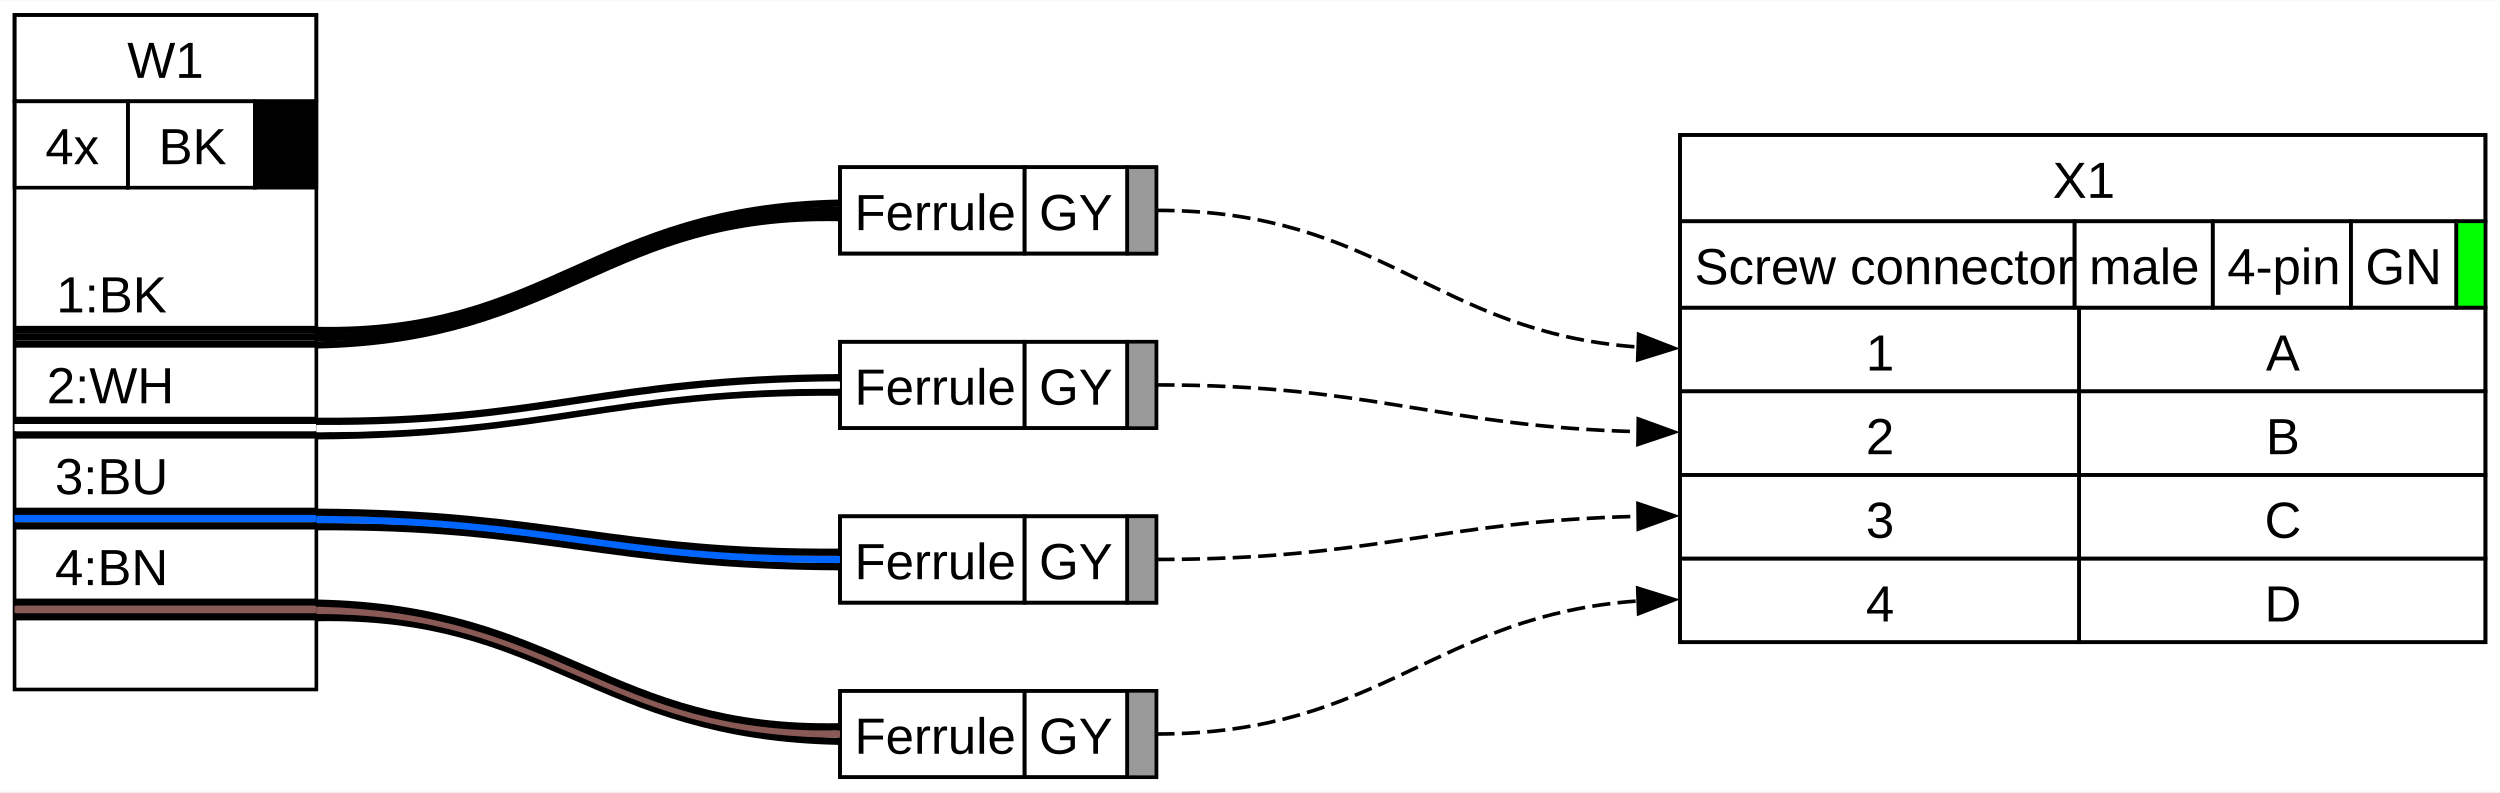
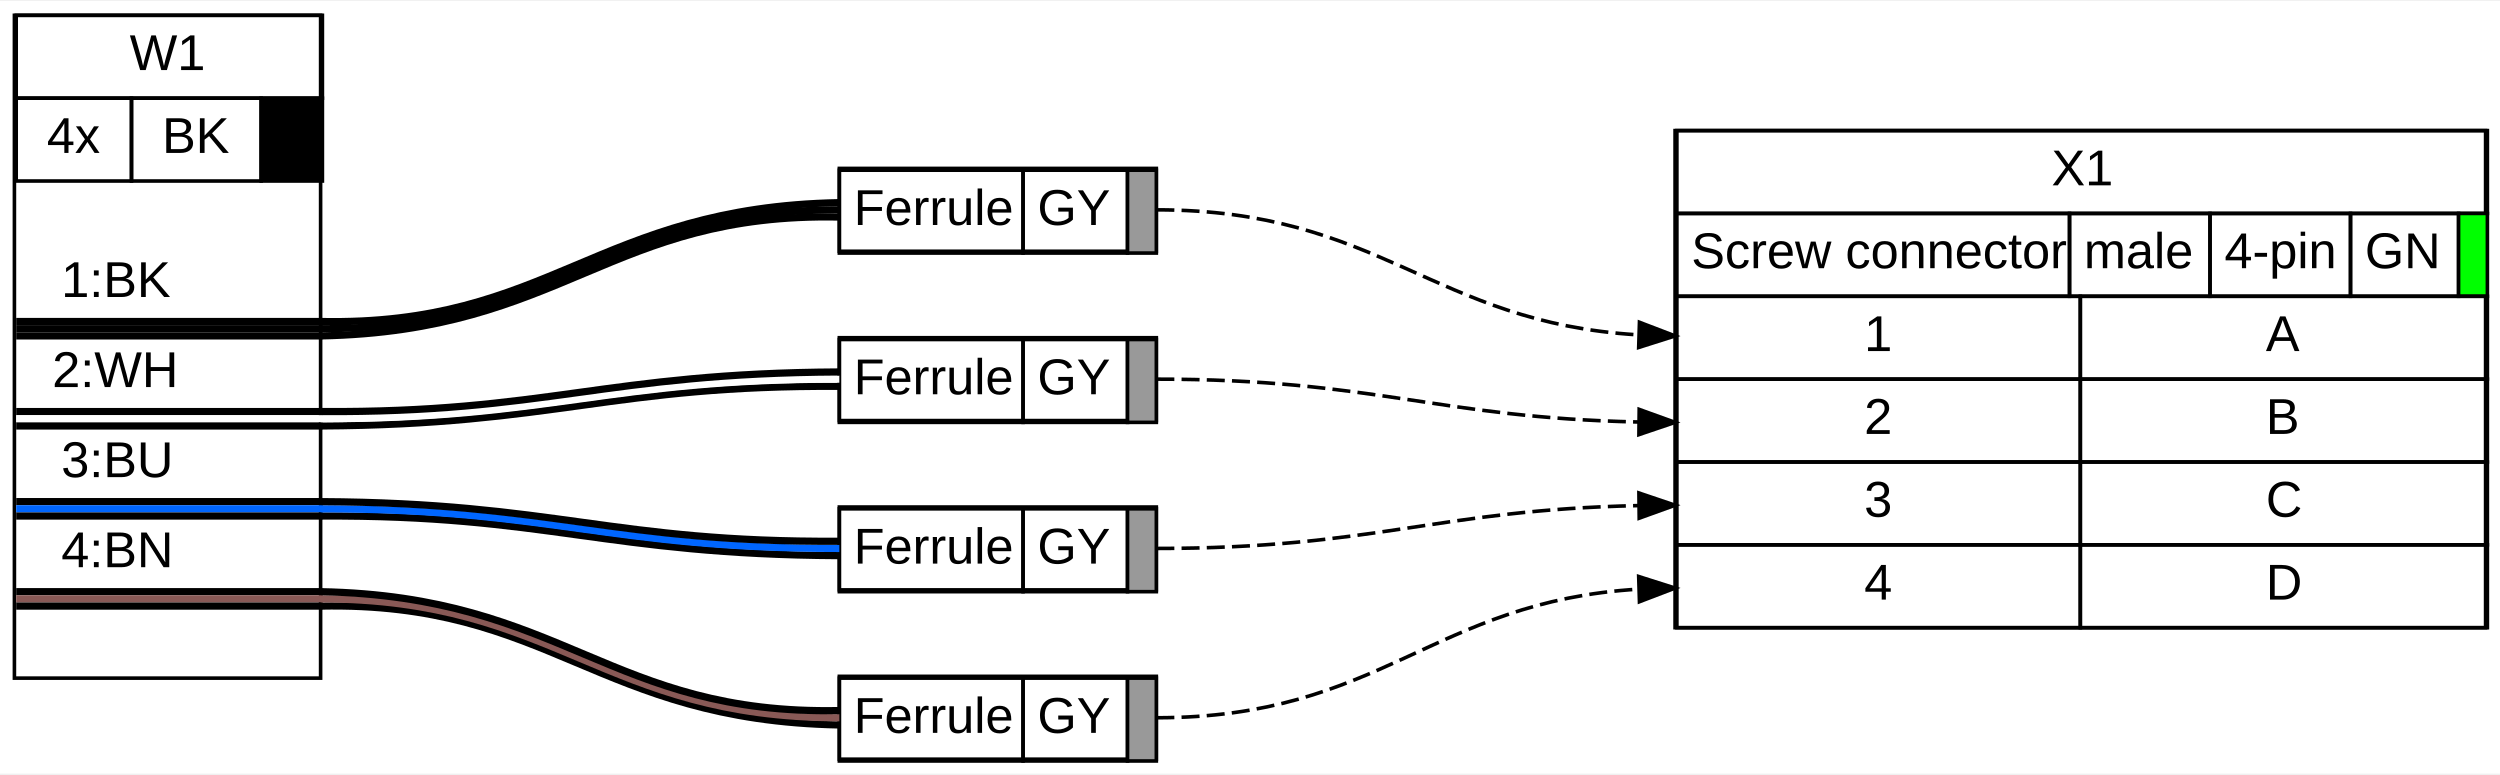
- <svg xmlns="http://www.w3.org/2000/svg" width="688pt" height="218pt" viewBox="0.00 0.00 687.50 217.62">
-   <g id="graph0" class="graph" transform="scale(1 1) rotate(0) translate(4 213.62)">
-     <polygon fill="#ffffff" stroke="none" points="-4,4 -4,-213.62 683.5,-213.62 683.5,4 -4,4" />
+ <svg xmlns="http://www.w3.org/2000/svg" width="694pt" height="215pt" viewBox="0.00 0.00 694.00 214.50">
+   <g id="graph0" class="graph" transform="scale(1 1) rotate(0) translate(4 210.5)">
+     <polygon fill="#ffffff" stroke="transparent" points="-4,4 -4,-210.5 690,-210.5 690,4 -4,4" />
    <g id="node1" class="node">
-       <polygon fill="#ffffff" stroke="black" points="314,-167.75 227,-167.75 227,-144 314,-144 314,-167.75" />
-       <polygon fill="none" stroke="black" points="227,-144 227,-167.75 277.75,-167.75 277.75,-144 227,-144" />
-       <text text-anchor="start" x="231" y="-150.45" font-family="arial" font-size="14.00">Ferrule</text>
-       <polygon fill="none" stroke="black" points="277.75,-144 277.75,-167.75 306,-167.75 306,-144 277.75,-144" />
-       <text text-anchor="start" x="281.75" y="-150.45" font-family="arial" font-size="14.00">GY</text>
-       <polygon fill="#999999" stroke="none" points="306,-144 306,-167.75 314,-167.75 314,-144 306,-144" />
-       <polygon fill="none" stroke="black" points="306,-144 306,-167.75 314,-167.75 314,-144 306,-144" />
+       <polygon fill="#ffffff" stroke="black" points="317,-164 229,-164 229,-141 317,-141 317,-164" />
+       <polygon fill="none" stroke="black" points="229,-140.5 229,-163.5 280,-163.5 280,-140.5 229,-140.5" />
+       <text text-anchor="start" x="233" y="-148.3" font-family="arial" font-size="14.00">Ferrule</text>
+       <polygon fill="none" stroke="black" points="280,-140.5 280,-163.5 309,-163.5 309,-140.5 280,-140.5" />
+       <text text-anchor="start" x="284" y="-148.3" font-family="arial" font-size="14.00">GY</text>
+       <polygon fill="#999999" stroke="transparent" points="309,-140.5 309,-163.5 317,-163.5 317,-140.5 309,-140.5" />
+       <polygon fill="none" stroke="black" points="309,-140.5 309,-163.5 317,-163.5 317,-140.5 309,-140.5" />
    </g>
    <g id="node5" class="node">
-       <polygon fill="#ffffff" stroke="black" points="679.5,-176.62 458,-176.62 458,-37.12 679.5,-37.12 679.5,-176.62" />
-       <polygon fill="none" stroke="black" points="458,-152.88 458,-176.62 679.5,-176.62 679.5,-152.88 458,-152.88" />
-       <text text-anchor="start" x="560.5" y="-159.32" font-family="arial" font-size="14.00">X1</text>
-       <polygon fill="none" stroke="black" points="458,-129.12 458,-152.88 566.5,-152.88 566.5,-129.12 458,-129.12" />
-       <text text-anchor="start" x="462" y="-135.57" font-family="arial" font-size="14.00">Screw connector</text>
-       <polygon fill="none" stroke="black" points="566.5,-129.12 566.5,-152.88 604.5,-152.88 604.5,-129.12 566.5,-129.12" />
-       <text text-anchor="start" x="570.5" y="-135.57" font-family="arial" font-size="14.00">male</text>
-       <polygon fill="none" stroke="black" points="604.5,-129.12 604.5,-152.88 642.5,-152.88 642.5,-129.12 604.5,-129.12" />
-       <text text-anchor="start" x="608.5" y="-135.57" font-family="arial" font-size="14.00">4-pin</text>
-       <polygon fill="none" stroke="black" points="642.5,-129.12 642.5,-152.88 671.5,-152.88 671.5,-129.12 642.5,-129.12" />
-       <text text-anchor="start" x="646.5" y="-135.57" font-family="arial" font-size="14.00">GN</text>
-       <polygon fill="#00ff00" stroke="none" points="671.5,-129.12 671.5,-152.88 679.5,-152.88 679.5,-129.12 671.5,-129.12" />
-       <polygon fill="none" stroke="black" points="671.5,-129.12 671.5,-152.88 679.5,-152.88 679.5,-129.12 671.5,-129.12" />
-       <polygon fill="none" stroke="black" points="458,-106.12 458,-129.12 567.75,-129.12 567.75,-106.12 458,-106.12" />
-       <text text-anchor="start" x="509.12" y="-111.83" font-family="arial" font-size="14.00">1</text>
-       <polygon fill="none" stroke="black" points="567.75,-106.12 567.75,-129.12 679.5,-129.12 679.5,-106.12 567.75,-106.12" />
-       <text text-anchor="start" x="619.12" y="-111.83" font-family="arial" font-size="14.00">A</text>
-       <polygon fill="none" stroke="black" points="458,-83.12 458,-106.12 567.75,-106.12 567.75,-83.12 458,-83.12" />
-       <text text-anchor="start" x="509.12" y="-88.83" font-family="arial" font-size="14.00">2</text>
-       <polygon fill="none" stroke="black" points="567.75,-83.12 567.75,-106.12 679.5,-106.12 679.5,-83.12 567.75,-83.12" />
-       <text text-anchor="start" x="619.12" y="-88.83" font-family="arial" font-size="14.00">B</text>
-       <polygon fill="none" stroke="black" points="458,-60.12 458,-83.12 567.75,-83.12 567.75,-60.12 458,-60.12" />
-       <text text-anchor="start" x="509.12" y="-65.83" font-family="arial" font-size="14.00">3</text>
-       <polygon fill="none" stroke="black" points="567.75,-60.12 567.75,-83.12 679.5,-83.12 679.5,-60.12 567.75,-60.12" />
-       <text text-anchor="start" x="618.75" y="-65.83" font-family="arial" font-size="14.00">C</text>
-       <polygon fill="none" stroke="black" points="458,-37.12 458,-60.12 567.75,-60.12 567.75,-37.12 458,-37.12" />
-       <text text-anchor="start" x="509.12" y="-42.83" font-family="arial" font-size="14.00">4</text>
-       <polygon fill="none" stroke="black" points="567.75,-37.12 567.75,-60.12 679.5,-60.12 679.5,-37.12 567.75,-37.12" />
-       <text text-anchor="start" x="618.75" y="-42.83" font-family="arial" font-size="14.00">D</text>
+       <polygon fill="#ffffff" stroke="black" points="686,-174.5 461,-174.5 461,-36.5 686,-36.5 686,-174.5" />
+       <polygon fill="none" stroke="black" points="461.5,-151.5 461.5,-174.5 686.5,-174.5 686.5,-151.5 461.5,-151.5" />
+       <text text-anchor="start" x="565.5" y="-159.3" font-family="arial" font-size="14.00">X1</text>
+       <polygon fill="none" stroke="black" points="461.5,-128.5 461.5,-151.5 570.5,-151.5 570.5,-128.5 461.5,-128.5" />
+       <text text-anchor="start" x="465.5" y="-136.3" font-family="arial" font-size="14.00">Screw connector</text>
+       <polygon fill="none" stroke="black" points="570.5,-128.5 570.5,-151.5 609.5,-151.5 609.5,-128.5 570.5,-128.5" />
+       <text text-anchor="start" x="574.5" y="-136.3" font-family="arial" font-size="14.00">male</text>
+       <polygon fill="none" stroke="black" points="609.5,-128.5 609.5,-151.5 648.5,-151.5 648.5,-128.5 609.5,-128.5" />
+       <text text-anchor="start" x="613.5" y="-136.3" font-family="arial" font-size="14.00">4-pin</text>
+       <polygon fill="none" stroke="black" points="648.5,-128.5 648.5,-151.5 678.5,-151.5 678.5,-128.5 648.5,-128.5" />
+       <text text-anchor="start" x="652.5" y="-136.3" font-family="arial" font-size="14.00">GN</text>
+       <polygon fill="#00ff00" stroke="transparent" points="678.5,-128.5 678.5,-151.5 686.5,-151.5 686.5,-128.5 678.5,-128.5" />
+       <polygon fill="none" stroke="black" points="678.5,-128.5 678.5,-151.5 686.5,-151.5 686.5,-128.5 678.5,-128.5" />
+       <polygon fill="none" stroke="black" points="461.5,-105.5 461.5,-128.5 573.5,-128.5 573.5,-105.5 461.5,-105.5" />
+       <text text-anchor="start" x="513.5" y="-113.3" font-family="arial" font-size="14.00">1</text>
+       <polygon fill="none" stroke="black" points="573.5,-105.5 573.5,-128.5 686.5,-128.5 686.5,-105.5 573.5,-105.5" />
+       <text text-anchor="start" x="625" y="-113.3" font-family="arial" font-size="14.00">A</text>
+       <polygon fill="none" stroke="black" points="461.5,-82.5 461.5,-105.5 573.5,-105.5 573.5,-82.5 461.5,-82.5" />
+       <text text-anchor="start" x="513.5" y="-90.3" font-family="arial" font-size="14.00">2</text>
+       <polygon fill="none" stroke="black" points="573.5,-82.5 573.5,-105.5 686.5,-105.5 686.5,-82.5 573.5,-82.5" />
+       <text text-anchor="start" x="625" y="-90.3" font-family="arial" font-size="14.00">B</text>
+       <polygon fill="none" stroke="black" points="461.5,-59.5 461.5,-82.5 573.5,-82.5 573.5,-59.5 461.5,-59.5" />
+       <text text-anchor="start" x="513.5" y="-67.3" font-family="arial" font-size="14.00">3</text>
+       <polygon fill="none" stroke="black" points="573.5,-59.5 573.5,-82.5 686.5,-82.5 686.5,-59.5 573.5,-59.5" />
+       <text text-anchor="start" x="625" y="-67.3" font-family="arial" font-size="14.00">C</text>
+       <polygon fill="none" stroke="black" points="461.5,-36.5 461.5,-59.5 573.5,-59.5 573.5,-36.5 461.5,-36.5" />
+       <text text-anchor="start" x="513.5" y="-44.3" font-family="arial" font-size="14.00">4</text>
+       <polygon fill="none" stroke="black" points="573.5,-36.5 573.5,-59.5 686.5,-59.5 686.5,-36.5 573.5,-36.5" />
+       <text text-anchor="start" x="625" y="-44.3" font-family="arial" font-size="14.00">D</text>
    </g>
    <g id="edge5" class="edge">
-       <path fill="none" stroke="#000000" stroke-dasharray="5,2" d="M314,-155.88C376.18,-155.88 390.2,-122.34 446.55,-118.28" />
-       <polygon fill="#000000" stroke="#000000" points="446.62,-121.78 456.49,-117.93 446.37,-114.78 446.62,-121.78" />
+       <path fill="none" stroke="#000000" stroke-dasharray="5,2" d="M317,-152.5C379.26,-152.5 393.63,-121.22 450.66,-117.8" />
+       <polygon fill="#000000" stroke="#000000" points="451.11,-121.29 461,-117.5 450.9,-114.29 451.11,-121.29" />
    </g>
    <g id="node2" class="node">
-       <polygon fill="#ffffff" stroke="black" points="314,-119.75 227,-119.75 227,-96 314,-96 314,-119.75" />
-       <polygon fill="none" stroke="black" points="227,-96 227,-119.75 277.75,-119.75 277.75,-96 227,-96" />
-       <text text-anchor="start" x="231" y="-102.45" font-family="arial" font-size="14.00">Ferrule</text>
-       <polygon fill="none" stroke="black" points="277.75,-96 277.75,-119.75 306,-119.75 306,-96 277.75,-96" />
-       <text text-anchor="start" x="281.75" y="-102.45" font-family="arial" font-size="14.00">GY</text>
-       <polygon fill="#999999" stroke="none" points="306,-96 306,-119.75 314,-119.75 314,-96 306,-96" />
-       <polygon fill="none" stroke="black" points="306,-96 306,-119.75 314,-119.75 314,-96 306,-96" />
+       <polygon fill="#ffffff" stroke="black" points="317,-117 229,-117 229,-94 317,-94 317,-117" />
+       <polygon fill="none" stroke="black" points="229,-93.5 229,-116.5 280,-116.5 280,-93.5 229,-93.5" />
+       <text text-anchor="start" x="233" y="-101.3" font-family="arial" font-size="14.00">Ferrule</text>
+       <polygon fill="none" stroke="black" points="280,-93.5 280,-116.5 309,-116.5 309,-93.5 280,-93.5" />
+       <text text-anchor="start" x="284" y="-101.3" font-family="arial" font-size="14.00">GY</text>
+       <polygon fill="#999999" stroke="transparent" points="309,-93.5 309,-116.5 317,-116.5 317,-93.5 309,-93.5" />
+       <polygon fill="none" stroke="black" points="309,-93.5 309,-116.5 317,-116.5 317,-93.5 309,-93.5" />
    </g>
    <g id="edge6" class="edge">
-       <path fill="none" stroke="#000000" stroke-dasharray="5,2" d="M314,-107.88C374.24,-107.88 391.61,-96.45 446.5,-95.02" />
-       <polygon fill="#000000" stroke="#000000" points="446.53,-98.52 456.49,-94.89 446.44,-91.52 446.53,-98.52" />
+       <path fill="none" stroke="#000000" stroke-dasharray="5,2" d="M317,-105.5C377.71,-105.5 394.93,-94.78 450.88,-93.6" />
+       <polygon fill="#000000" stroke="#000000" points="451.04,-97.1 461,-93.5 450.96,-90.1 451.04,-97.1" />
    </g>
    <g id="node3" class="node">
-       <polygon fill="#ffffff" stroke="black" points="314,-71.75 227,-71.75 227,-48 314,-48 314,-71.75" />
-       <polygon fill="none" stroke="black" points="227,-48 227,-71.75 277.75,-71.75 277.75,-48 227,-48" />
-       <text text-anchor="start" x="231" y="-54.45" font-family="arial" font-size="14.00">Ferrule</text>
-       <polygon fill="none" stroke="black" points="277.75,-48 277.75,-71.75 306,-71.75 306,-48 277.75,-48" />
-       <text text-anchor="start" x="281.75" y="-54.45" font-family="arial" font-size="14.00">GY</text>
-       <polygon fill="#999999" stroke="none" points="306,-48 306,-71.75 314,-71.75 314,-48 306,-48" />
-       <polygon fill="none" stroke="black" points="306,-48 306,-71.75 314,-71.75 314,-48 306,-48" />
+       <polygon fill="#ffffff" stroke="black" points="317,-70 229,-70 229,-47 317,-47 317,-70" />
+       <polygon fill="none" stroke="black" points="229,-46.5 229,-69.5 280,-69.5 280,-46.5 229,-46.5" />
+       <text text-anchor="start" x="233" y="-54.3" font-family="arial" font-size="14.00">Ferrule</text>
+       <polygon fill="none" stroke="black" points="280,-46.5 280,-69.5 309,-69.5 309,-46.5 280,-46.5" />
+       <text text-anchor="start" x="284" y="-54.3" font-family="arial" font-size="14.00">GY</text>
+       <polygon fill="#999999" stroke="transparent" points="309,-46.5 309,-69.5 317,-69.5 317,-46.5 309,-46.5" />
+       <polygon fill="none" stroke="black" points="309,-46.5 309,-69.5 317,-69.5 317,-46.5 309,-46.5" />
    </g>
    <g id="edge7" class="edge">
-       <path fill="none" stroke="#000000" stroke-dasharray="5,2" d="M314,-59.88C374.21,-59.88 391.64,-70.42 446.5,-71.74" />
-       <polygon fill="#000000" stroke="#000000" points="446.45,-75.24 456.49,-71.86 446.53,-68.24 446.45,-75.24" />
+       <path fill="none" stroke="#000000" stroke-dasharray="5,2" d="M317,-58.5C377.71,-58.5 394.93,-69.22 450.88,-70.4" />
+       <polygon fill="#000000" stroke="#000000" points="450.96,-73.9 461,-70.5 451.04,-66.9 450.96,-73.9" />
    </g>
    <g id="node4" class="node">
-       <polygon fill="#ffffff" stroke="black" points="314,-23.75 227,-23.75 227,0 314,0 314,-23.75" />
-       <polygon fill="none" stroke="black" points="227,0 227,-23.75 277.75,-23.75 277.75,0 227,0" />
-       <text text-anchor="start" x="231" y="-6.45" font-family="arial" font-size="14.00">Ferrule</text>
-       <polygon fill="none" stroke="black" points="277.75,0 277.75,-23.75 306,-23.75 306,0 277.75,0" />
-       <text text-anchor="start" x="281.75" y="-6.45" font-family="arial" font-size="14.00">GY</text>
-       <polygon fill="#999999" stroke="none" points="306,0 306,-23.75 314,-23.75 314,0 306,0" />
-       <polygon fill="none" stroke="black" points="306,0 306,-23.75 314,-23.75 314,0 306,0" />
+       <polygon fill="#ffffff" stroke="black" points="317,-23 229,-23 229,0 317,0 317,-23" />
+       <polygon fill="none" stroke="black" points="229,0.5 229,-22.5 280,-22.5 280,0.5 229,0.5" />
+       <text text-anchor="start" x="233" y="-7.3" font-family="arial" font-size="14.00">Ferrule</text>
+       <polygon fill="none" stroke="black" points="280,0.5 280,-22.5 309,-22.5 309,0.5 280,0.5" />
+       <text text-anchor="start" x="284" y="-7.3" font-family="arial" font-size="14.00">GY</text>
+       <polygon fill="#999999" stroke="transparent" points="309,0.5 309,-22.5 317,-22.5 317,0.5 309,0.5" />
+       <polygon fill="none" stroke="black" points="309,0.5 309,-22.5 317,-22.5 317,0.5 309,0.5" />
    </g>
    <g id="edge8" class="edge">
-       <path fill="none" stroke="#000000" stroke-dasharray="5,2" d="M314,-11.88C376.08,-11.88 390.29,-44.53 446.57,-48.48" />
-       <polygon fill="#000000" stroke="#000000" points="446.37,-51.98 456.49,-48.82 446.61,-44.98 446.37,-51.98" />
+       <path fill="none" stroke="#000000" stroke-dasharray="5,2" d="M317,-11.5C379.49,-11.5 393.61,-43.8 451,-47.21" />
+       <polygon fill="#000000" stroke="#000000" points="450.9,-50.71 461,-47.5 451.11,-43.71 450.9,-50.71" />
    </g>
    <g id="node6" class="node">
-       <polygon fill="#ffffff" stroke="black" points="83,-209.62 0,-209.62 0,-24.12 83,-24.12 83,-209.62" />
-       <polygon fill="none" stroke="black" points="0,-185.88 0,-209.62 83,-209.62 83,-185.88 0,-185.88" />
-       <text text-anchor="start" x="31" y="-192.32" font-family="arial" font-size="14.00">W1</text>
-       <polygon fill="none" stroke="black" points="0,-162.12 0,-185.88 31.17,-185.88 31.17,-162.12 0,-162.12" />
-       <text text-anchor="start" x="8.46" y="-168.57" font-family="arial" font-size="14.00">4x</text>
-       <polygon fill="none" stroke="black" points="31.17,-162.12 31.17,-185.88 66.08,-185.88 66.08,-162.12 31.17,-162.12" />
-       <text text-anchor="start" x="39.62" y="-168.57" font-family="arial" font-size="14.00">BK</text>
-       <polygon fill="#000000" stroke="none" points="66.08,-162.12 66.08,-185.88 83,-185.88 83,-162.12 66.08,-162.12" />
-       <polygon fill="none" stroke="black" points="66.08,-162.12 66.08,-185.88 83,-185.88 83,-162.12 66.08,-162.12" />
-       <text text-anchor="start" x="1.62" y="-146.82" font-family="arial" font-size="14.00"> </text>
-       <text text-anchor="start" x="11.5" y="-127.83" font-family="arial" font-size="14.00">     1:BK    </text>
-       <polygon fill="#000000" stroke="none" points="0,-122.12 0,-124.12 83,-124.12 83,-122.12 0,-122.12" />
-       <polygon fill="#000000" stroke="none" points="0,-120.12 0,-122.12 83,-122.12 83,-120.12 0,-120.12" />
-       <polygon fill="#000000" stroke="none" points="0,-118.12 0,-120.12 83,-120.12 83,-118.12 0,-118.12" />
-       <text text-anchor="start" x="8.88" y="-102.83" font-family="arial" font-size="14.00">     2:WH    </text>
-       <polygon fill="#000000" stroke="none" points="0,-97.12 0,-99.12 83,-99.12 83,-97.12 0,-97.12" />
-       <polygon fill="#ffffff" stroke="none" points="0,-95.12 0,-97.12 83,-97.12 83,-95.12 0,-95.12" />
-       <polygon fill="#000000" stroke="none" points="0,-93.12 0,-95.12 83,-95.12 83,-93.12 0,-93.12" />
-       <text text-anchor="start" x="11.12" y="-77.83" font-family="arial" font-size="14.00">     3:BU    </text>
-       <polygon fill="#000000" stroke="none" points="0,-72.12 0,-74.12 83,-74.12 83,-72.12 0,-72.12" />
-       <polygon fill="#0066ff" stroke="none" points="0,-70.12 0,-72.12 83,-72.12 83,-70.12 0,-70.12" />
-       <polygon fill="#000000" stroke="none" points="0,-68.12 0,-70.12 83,-70.12 83,-68.12 0,-68.12" />
-       <text text-anchor="start" x="11.12" y="-52.83" font-family="arial" font-size="14.00">     4:BN    </text>
-       <polygon fill="#000000" stroke="none" points="0,-47.12 0,-49.12 83,-49.12 83,-47.12 0,-47.12" />
-       <polygon fill="#895956" stroke="none" points="0,-45.12 0,-47.12 83,-47.12 83,-45.12 0,-45.12" />
-       <polygon fill="#000000" stroke="none" points="0,-43.12 0,-45.12 83,-45.12 83,-43.12 0,-43.12" />
-       <text text-anchor="start" x="1.62" y="-27.82" font-family="arial" font-size="14.00"> </text>
+       <polygon fill="#ffffff" stroke="black" points="85,-206.5 0,-206.5 0,-22.5 85,-22.5 85,-206.5" />
+       <polygon fill="none" stroke="black" points="0.5,-183.5 0.5,-206.5 85.5,-206.5 85.5,-183.5 0.5,-183.5" />
+       <text text-anchor="start" x="32" y="-191.3" font-family="arial" font-size="14.00">W1</text>
+       <polygon fill="none" stroke="black" points="0.5,-160.5 0.5,-183.5 32.5,-183.5 32.5,-160.5 0.5,-160.5" />
+       <text text-anchor="start" x="9" y="-168.3" font-family="arial" font-size="14.00">4x</text>
+       <polygon fill="none" stroke="black" points="32.5,-160.5 32.5,-183.5 68.5,-183.5 68.5,-160.5 32.5,-160.5" />
+       <text text-anchor="start" x="41" y="-168.3" font-family="arial" font-size="14.00">BK</text>
+       <polygon fill="#000000" stroke="transparent" points="68.5,-160.5 68.5,-183.5 85.5,-183.5 85.5,-160.5 68.5,-160.5" />
+       <polygon fill="none" stroke="black" points="68.5,-160.5 68.5,-183.5 85.5,-183.5 85.5,-160.5 68.5,-160.5" />
+       <text text-anchor="start" x="2.5" y="-147.3" font-family="arial" font-size="14.00"> </text>
+       <text text-anchor="start" x="13" y="-128.3" font-family="arial" font-size="14.00">     1:BK    </text>
+       <polygon fill="#000000" stroke="transparent" points="0.5,-120.5 0.5,-122.5 85.5,-122.5 85.5,-120.5 0.5,-120.5" />
+       <polygon fill="#000000" stroke="transparent" points="0.5,-118.5 0.5,-120.5 85.5,-120.5 85.5,-118.5 0.5,-118.5" />
+       <polygon fill="#000000" stroke="transparent" points="0.5,-116.5 0.5,-118.5 85.5,-118.5 85.5,-116.5 0.5,-116.5" />
+       <text text-anchor="start" x="10.5" y="-103.3" font-family="arial" font-size="14.00">     2:WH    </text>
+       <polygon fill="#000000" stroke="transparent" points="0.5,-95.5 0.5,-97.5 85.5,-97.5 85.5,-95.5 0.5,-95.5" />
+       <polygon fill="#ffffff" stroke="transparent" points="0.5,-93.5 0.5,-95.5 85.5,-95.5 85.5,-93.5 0.5,-93.5" />
+       <polygon fill="#000000" stroke="transparent" points="0.5,-91.5 0.5,-93.5 85.5,-93.5 85.5,-91.5 0.5,-91.5" />
+       <text text-anchor="start" x="13" y="-78.3" font-family="arial" font-size="14.00">     3:BU    </text>
+       <polygon fill="#000000" stroke="transparent" points="0.5,-70.5 0.5,-72.5 85.5,-72.5 85.5,-70.5 0.5,-70.5" />
+       <polygon fill="#0066ff" stroke="transparent" points="0.5,-68.5 0.5,-70.5 85.5,-70.5 85.5,-68.5 0.5,-68.5" />
+       <polygon fill="#000000" stroke="transparent" points="0.5,-66.5 0.5,-68.5 85.5,-68.5 85.5,-66.5 0.5,-66.5" />
+       <text text-anchor="start" x="13" y="-53.3" font-family="arial" font-size="14.00">     4:BN    </text>
+       <polygon fill="#000000" stroke="transparent" points="0.5,-45.5 0.5,-47.5 85.5,-47.5 85.5,-45.5 0.5,-45.5" />
+       <polygon fill="#895956" stroke="transparent" points="0.5,-43.5 0.5,-45.5 85.5,-45.5 85.5,-43.5 0.5,-43.5" />
+       <polygon fill="#000000" stroke="transparent" points="0.5,-41.5 0.5,-43.5 85.5,-43.5 85.5,-41.5 0.5,-41.5" />
+       <text text-anchor="start" x="2.5" y="-28.3" font-family="arial" font-size="14.00"> </text>
    </g>
    <g id="edge1" class="edge">
-       <path fill="none" stroke="#000000" stroke-width="2" d="M83,-118.88C150.75,-120.21 163.02,-155.21 227,-153.88" />
-       <path fill="none" stroke="#000000" stroke-width="2" d="M83,-120.88C148.86,-120.88 161.14,-155.88 227,-155.88" />
-       <path fill="none" stroke="#000000" stroke-width="2" d="M83,-122.87C146.98,-121.54 159.25,-156.54 227,-157.87" />
+       <path fill="none" stroke="#000000" stroke-width="2" d="M85,-117.5C152.53,-118.78 165.21,-151.78 229,-150.5" />
+       <path fill="none" stroke="#000000" stroke-width="2" d="M85,-119.5C150.66,-119.5 163.34,-152.5 229,-152.5" />
+       <path fill="none" stroke="#000000" stroke-width="2" d="M85,-121.5C148.79,-120.22 161.47,-153.22 229,-154.5" />
    </g>
    <g id="edge2" class="edge">
-       <path fill="none" stroke="#000000" stroke-width="2" d="M83,-93.88C148.44,-94.29 164,-106.29 227,-105.88" />
-       <path fill="none" stroke="#ffffff" stroke-width="2" d="M83,-95.87C147.22,-95.87 162.78,-107.87 227,-107.87" />
-       <path fill="none" stroke="#000000" stroke-width="2" d="M83,-97.87C146,-97.46 161.56,-109.46 227,-109.87" />
+       <path fill="none" stroke="#000000" stroke-width="2" d="M85,-92.5C150.34,-92.86 165.96,-103.86 229,-103.5" />
+       <path fill="none" stroke="#ffffff" stroke-width="2" d="M85,-94.5C149.19,-94.5 164.81,-105.5 229,-105.5" />
+       <path fill="none" stroke="#000000" stroke-width="2" d="M85,-96.5C148.04,-96.14 163.66,-107.14 229,-107.5" />
    </g>
    <g id="edge3" class="edge">
-       <path fill="none" stroke="#000000" stroke-width="2" d="M83,-68.88C146.04,-69.24 161.66,-58.24 227,-57.88" />
-       <path fill="none" stroke="#0066ff" stroke-width="2" d="M83,-70.88C147.19,-70.87 162.81,-59.88 227,-59.88" />
-       <path fill="none" stroke="#000000" stroke-width="2" d="M83,-72.87C148.34,-72.51 163.96,-61.51 227,-61.87" />
+       <path fill="none" stroke="#000000" stroke-width="2" d="M85,-67.5C148.04,-67.86 163.66,-56.86 229,-56.5" />
+       <path fill="none" stroke="#0066ff" stroke-width="2" d="M85,-69.5C149.19,-69.5 164.81,-58.5 229,-58.5" />
+       <path fill="none" stroke="#000000" stroke-width="2" d="M85,-71.5C150.34,-71.14 165.96,-60.14 229,-60.5" />
    </g>
    <g id="edge4" class="edge">
-       <path fill="none" stroke="#000000" stroke-width="2" d="M83,-43.88C146.88,-45.19 159.36,-11.19 227,-9.88" />
-       <path fill="none" stroke="#895956" stroke-width="2" d="M83,-45.88C148.76,-45.88 161.24,-11.88 227,-11.88" />
-       <path fill="none" stroke="#000000" stroke-width="2" d="M83,-47.87C150.64,-46.56 163.12,-12.56 227,-13.87" />
+       <path fill="none" stroke="#000000" stroke-width="2" d="M85,-42.5C148.79,-43.78 161.47,-10.78 229,-9.5" />
+       <path fill="none" stroke="#895956" stroke-width="2" d="M85,-44.5C150.66,-44.5 163.34,-11.5 229,-11.5" />
+       <path fill="none" stroke="#000000" stroke-width="2" d="M85,-46.5C152.53,-45.22 165.21,-12.22 229,-13.5" />
    </g>
  </g>
</svg>
